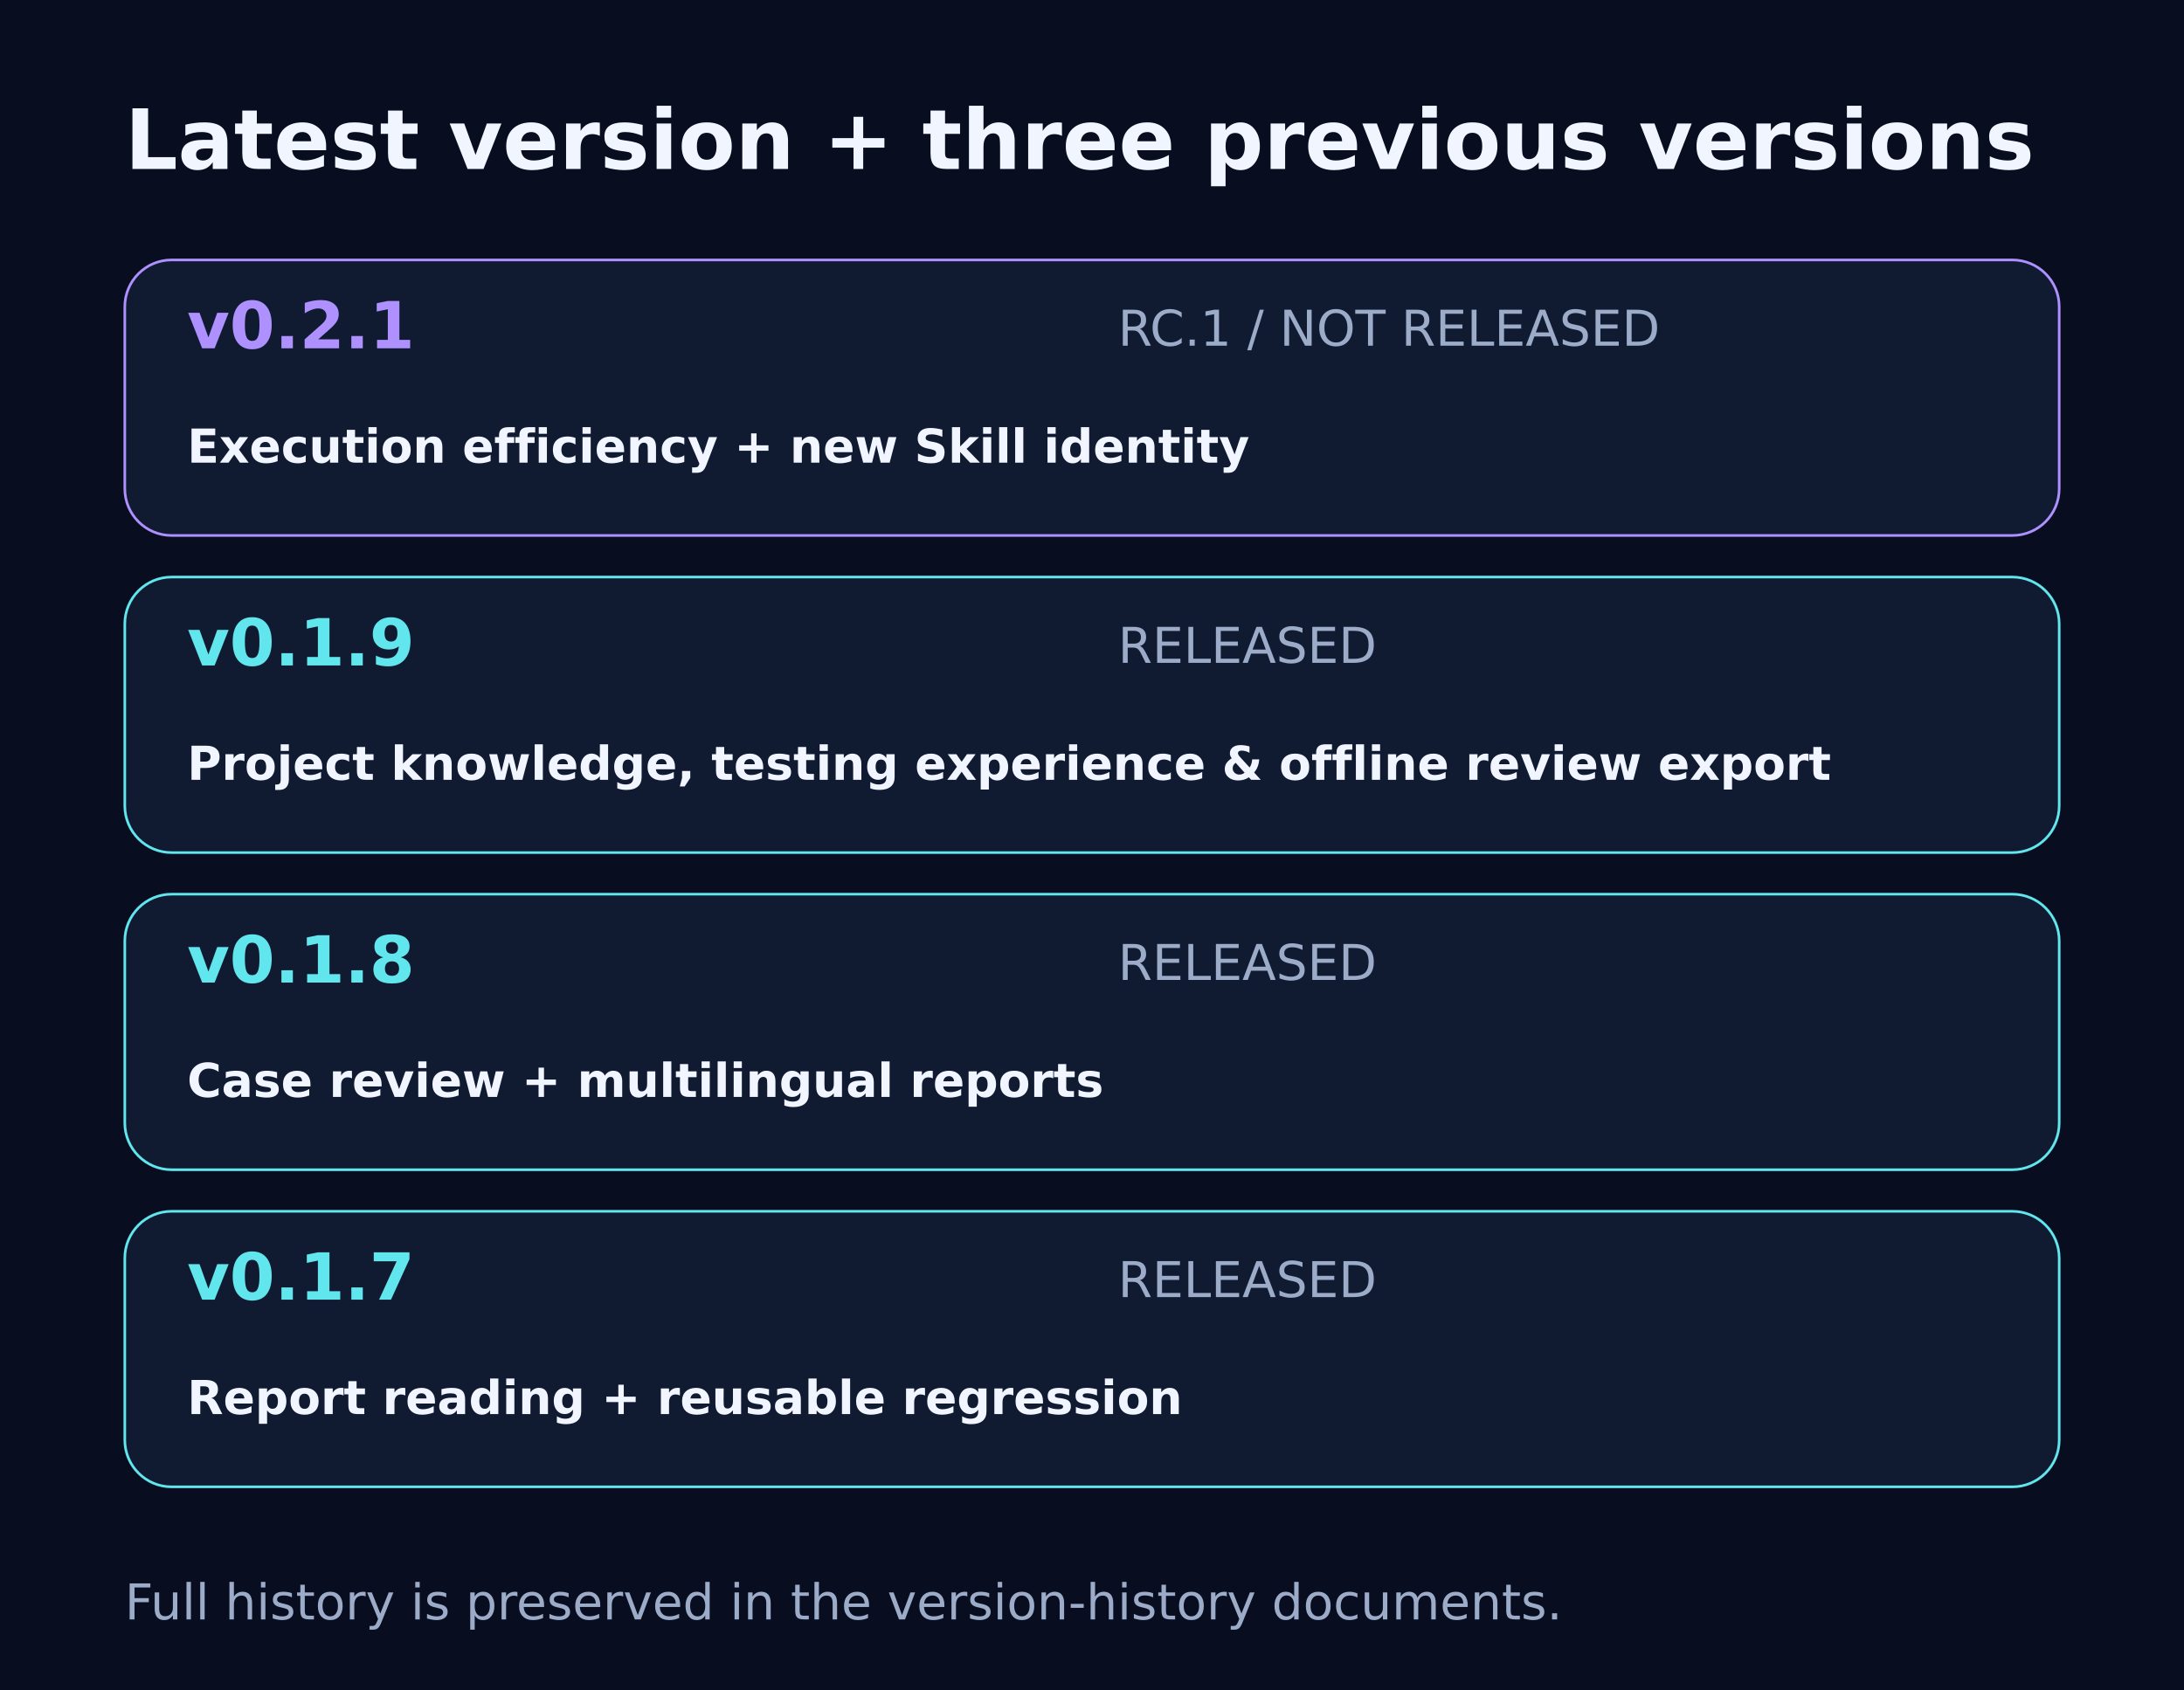
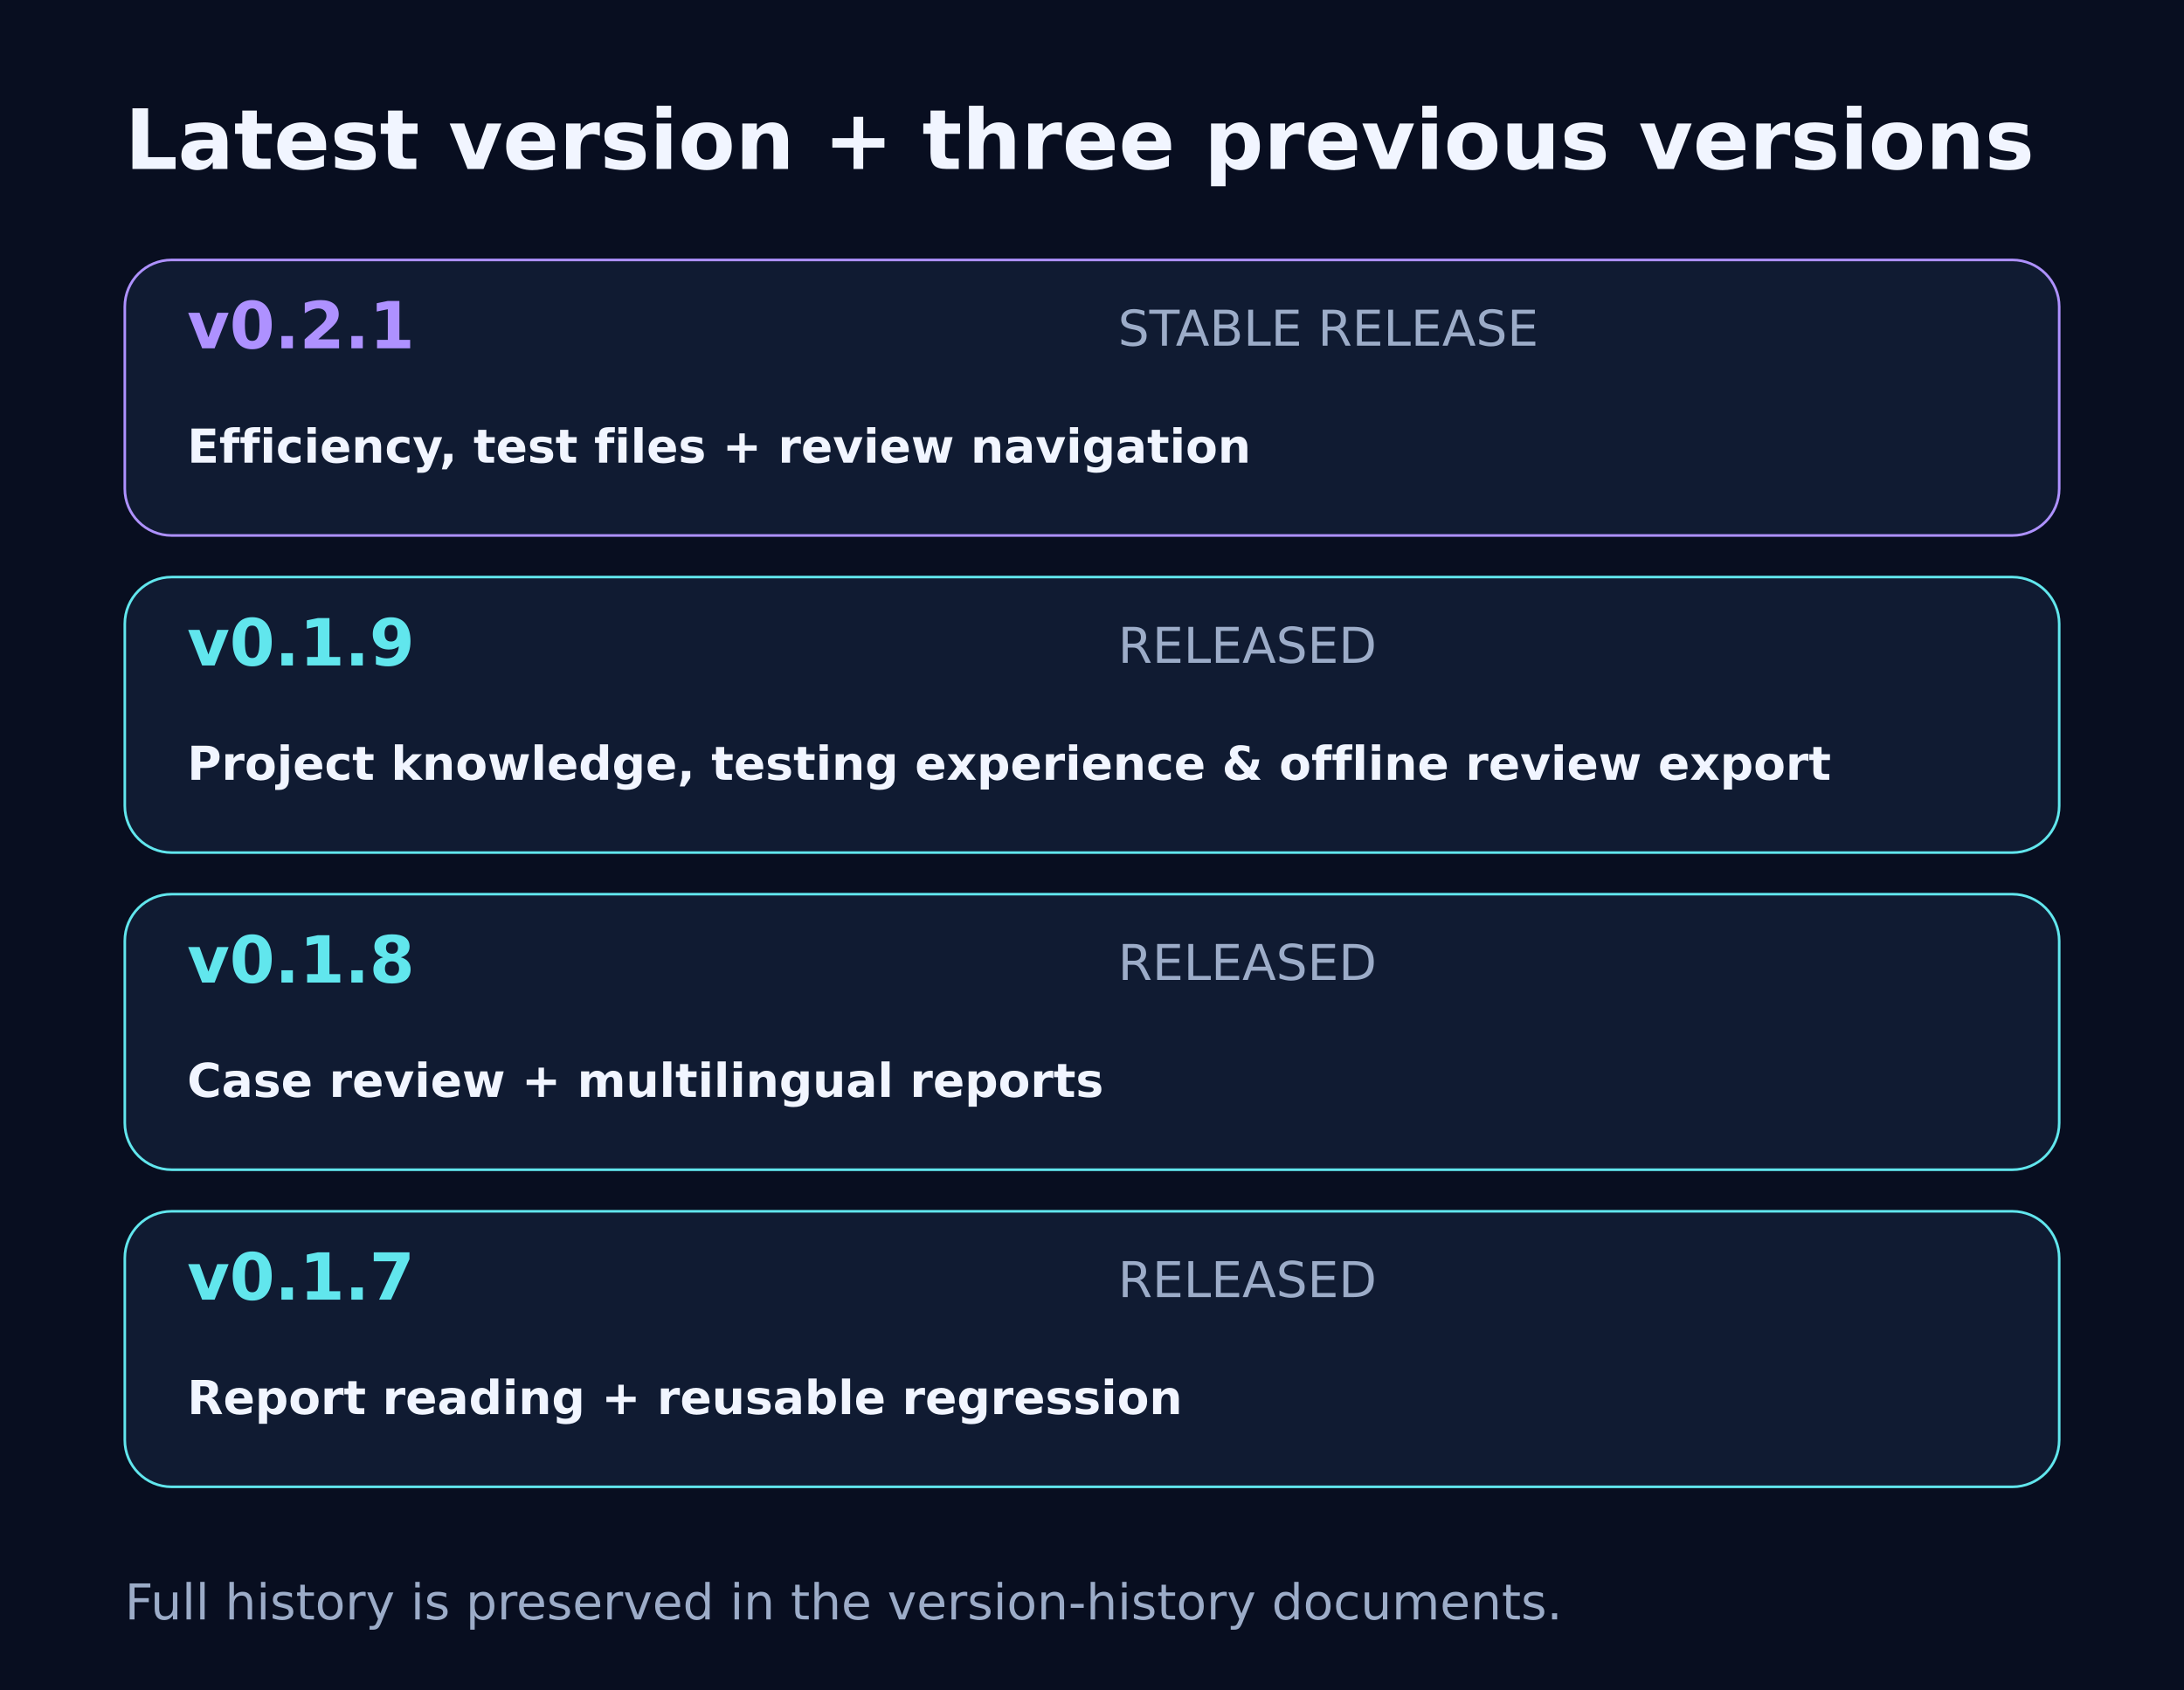
<svg xmlns="http://www.w3.org/2000/svg" width="840" height="650" viewBox="0 0 840 650" role="img" aria-label="Latest four versions — README overview">
  <defs>
    <linearGradient id="g">
      <stop stop-color="#61e6ed" />
      <stop offset="1" stop-color="#ae91ff" />
    </linearGradient>
    <marker id="arrow" markerWidth="8" markerHeight="8" refX="7" refY="4" orient="auto">
      <path d="M0,0 L8,4 L0,8" fill="#61e6ed" />
    </marker>
  </defs>
  <g font-family="DejaVu Sans, Noto Sans CJK SC, sans-serif">
    <rect x="0" y="0" width="840" height="650" rx="0" fill="#080e20" stroke="#080e20" />
    <path d="M0,2 H840" stroke="url(#g)" stroke-width="4" />
    <text x="48" y="65" font-size="32" fill="#f1f5ff" font-weight="700">Latest version + three previous versions</text>
    <rect x="48" y="100" width="744" height="106" rx="18" fill="#101b32" stroke="#ae91ff" />
    <text x="72" y="134" font-size="25" fill="#ae91ff" font-weight="700">v0.2.1</text>
-     <text x="430" y="133" font-size="19" fill="#9cacc8" font-weight="400">RC.1 / NOT RELEASED</text>
-     <text x="72" y="178" font-size="18" fill="#f1f5ff" font-weight="700">Execution efficiency + new Skill identity</text>
+     <text x="430" y="133" font-size="19" fill="#9cacc8" font-weight="400">STABLE RELEASE</text>
+     <text x="72" y="178" font-size="18" fill="#f1f5ff" font-weight="700">Efficiency, test files + review navigation</text>
    <rect x="48" y="222" width="744" height="106" rx="18" fill="#101b32" stroke="#61e6ed" />
    <text x="72" y="256" font-size="25" fill="#61e6ed" font-weight="700">v0.1.9</text>
    <text x="430" y="255" font-size="19" fill="#9cacc8" font-weight="400">RELEASED</text>
    <text x="72" y="300" font-size="18" fill="#f1f5ff" font-weight="700">Project knowledge, testing experience &amp; offline review export</text>
    <rect x="48" y="344" width="744" height="106" rx="18" fill="#101b32" stroke="#61e6ed" />
    <text x="72" y="378" font-size="25" fill="#61e6ed" font-weight="700">v0.1.8</text>
    <text x="430" y="377" font-size="19" fill="#9cacc8" font-weight="400">RELEASED</text>
    <text x="72" y="422" font-size="18" fill="#f1f5ff" font-weight="700">Case review + multilingual reports</text>
    <rect x="48" y="466" width="744" height="106" rx="18" fill="#101b32" stroke="#61e6ed" />
    <text x="72" y="500" font-size="25" fill="#61e6ed" font-weight="700">v0.1.7</text>
    <text x="430" y="499" font-size="19" fill="#9cacc8" font-weight="400">RELEASED</text>
    <text x="72" y="544" font-size="18" fill="#f1f5ff" font-weight="700">Report reading + reusable regression</text>
    <text x="48" y="623" font-size="19" fill="#9cacc8" font-weight="400">Full history is preserved in the version-history documents.</text>
  </g>
</svg>
